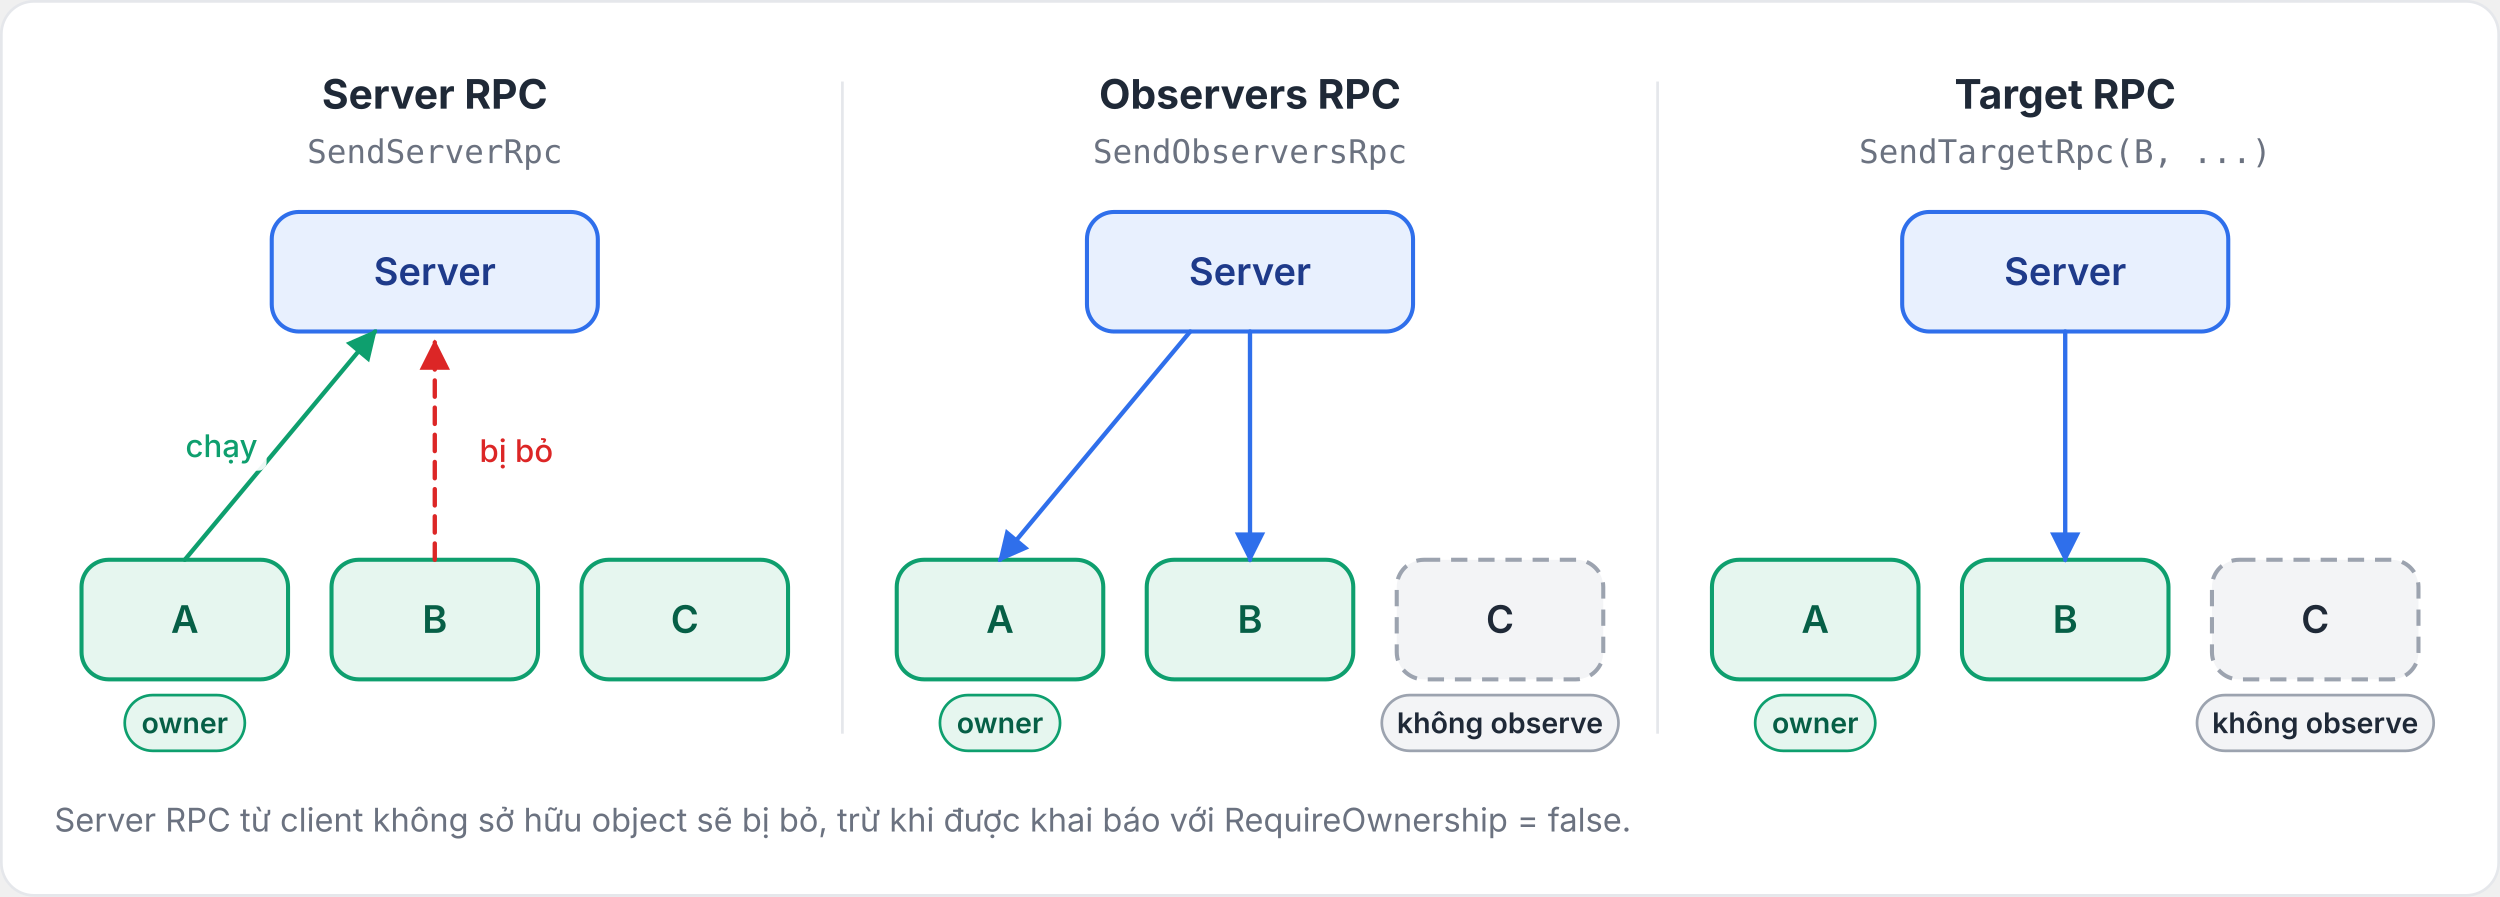
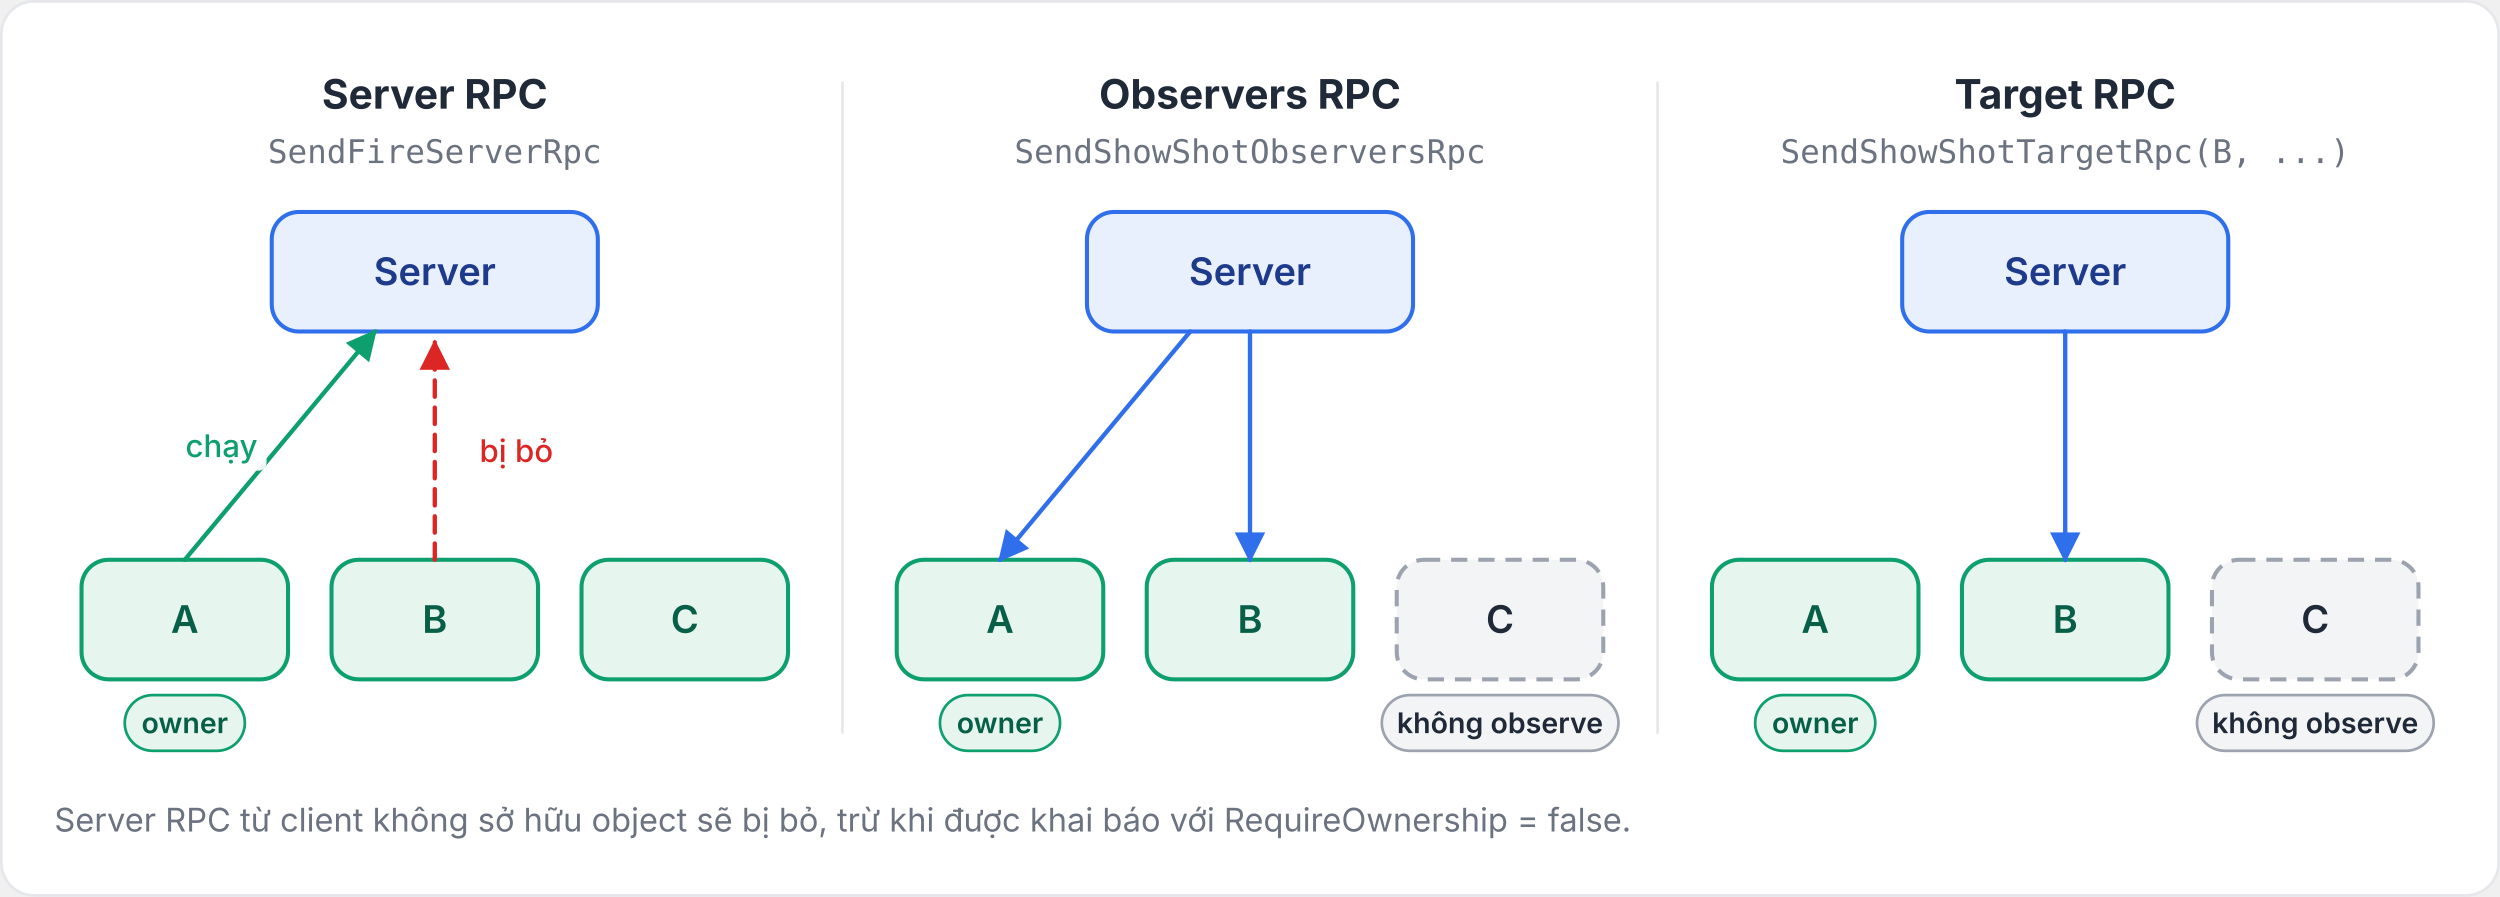
<svg xmlns="http://www.w3.org/2000/svg" width="920" height="330" viewBox="0 0 920 330" role="img" aria-label="Ba loại RPC">
  <defs>
    <marker id="arrow-0E9F6E" viewBox="0 0 10 10" refX="9" refY="5" markerWidth="7" markerHeight="7" orient="auto-start-reverse">
      <path d="M 0 0 L 10 5 L 0 10 z" fill="#0E9F6E" />
    </marker>
    <marker id="arrow-2F6FEB" viewBox="0 0 10 10" refX="9" refY="5" markerWidth="7" markerHeight="7" orient="auto-start-reverse">
      <path d="M 0 0 L 10 5 L 0 10 z" fill="#2F6FEB" />
    </marker>
    <marker id="arrow-DC2626" viewBox="0 0 10 10" refX="9" refY="5" markerWidth="7" markerHeight="7" orient="auto-start-reverse">
      <path d="M 0 0 L 10 5 L 0 10 z" fill="#DC2626" />
    </marker>
  </defs>
  <rect x="0.5" y="0.5" width="919" height="329" rx="12" fill="#FFFFFF" stroke="#E5E7EB" />
  <text x="160.0" y="40.0" font-family="Inter, 'Segoe UI', Roboto, 'Helvetica Neue', Arial, sans-serif" font-size="15" font-weight="700" fill="#1F2937" text-anchor="middle">Server RPC</text>
-   <text x="160.0" y="60.0" font-family="'JetBrains Mono', 'Cascadia Mono', Consolas, Menlo, monospace" font-size="12" font-weight="500" fill="#6B7280" text-anchor="middle">SendServerRpc</text>
+   <text x="160.0" y="60.0" font-family="'JetBrains Mono', 'Cascadia Mono', Consolas, Menlo, monospace" font-size="12" font-weight="500" fill="#6B7280" text-anchor="middle">SendFireServerRpc</text>
  <rect x="100.0" y="78.0" width="120.0" height="44.0" rx="10" fill="#E8F0FE" stroke="#2F6FEB" stroke-width="1.5" />
  <text x="160.0" y="104.9" font-family="Inter, 'Segoe UI', Roboto, 'Helvetica Neue', Arial, sans-serif" font-size="14" font-weight="600" fill="#1E3A8A" text-anchor="middle">Server</text>
  <rect x="30.0" y="206.0" width="76.0" height="44.0" rx="10" fill="#E6F6EF" stroke="#0E9F6E" stroke-width="1.5" />
  <text x="68.0" y="232.9" font-family="Inter, 'Segoe UI', Roboto, 'Helvetica Neue', Arial, sans-serif" font-size="14" font-weight="600" fill="#065F46" text-anchor="middle">A</text>
  <rect x="122.0" y="206.0" width="76.0" height="44.0" rx="10" fill="#E6F6EF" stroke="#0E9F6E" stroke-width="1.5" />
  <text x="160.0" y="232.9" font-family="Inter, 'Segoe UI', Roboto, 'Helvetica Neue', Arial, sans-serif" font-size="14" font-weight="600" fill="#065F46" text-anchor="middle">B</text>
  <rect x="214.0" y="206.0" width="76.0" height="44.0" rx="10" fill="#E6F6EF" stroke="#0E9F6E" stroke-width="1.5" />
  <text x="252.0" y="232.9" font-family="Inter, 'Segoe UI', Roboto, 'Helvetica Neue', Arial, sans-serif" font-size="14" font-weight="600" fill="#065F46" text-anchor="middle">C</text>
  <rect x="45.9" y="255.8" width="44.2" height="20.5" rx="10.25" fill="#E6F6EF" stroke="#0E9F6E" stroke-width="1" />
  <text x="68.0" y="269.8" font-family="Inter, 'Segoe UI', Roboto, 'Helvetica Neue', Arial, sans-serif" font-size="10.5" font-weight="600" fill="#065F46" text-anchor="middle">owner</text>
  <path d="M 68.0 206.0 L 138.0 122.0" fill="none" stroke="#0E9F6E" stroke-width="1.6" stroke-linejoin="round" stroke-linecap="round" marker-end="url(#arrow-0E9F6E)" />
  <rect x="64.8" y="156.7" width="33.3" height="16.5" rx="3" fill="#FFFFFF" fill-opacity="0.92" />
  <text x="81.5" y="168.2" font-family="Inter, 'Segoe UI', Roboto, 'Helvetica Neue', Arial, sans-serif" font-size="11.5" font-weight="500" fill="#0E9F6E" text-anchor="middle">chạy</text>
  <path d="M 160.0 206.0 L 160.0 126.0" fill="none" stroke="#DC2626" stroke-width="1.6" stroke-linejoin="round" stroke-linecap="round" stroke-dasharray="6 4" marker-end="url(#arrow-DC2626)" />
  <rect x="171.3" y="158.5" width="37.4" height="16.5" rx="3" fill="#FFFFFF" fill-opacity="0.92" />
  <text x="190.0" y="170.0" font-family="Inter, 'Segoe UI', Roboto, 'Helvetica Neue', Arial, sans-serif" font-size="11.5" font-weight="500" fill="#DC2626" text-anchor="middle">bị bỏ</text>
  <line x1="310.0" y1="30.0" x2="310.0" y2="270.0" stroke="#E5E7EB" stroke-width="1" />
  <text x="460.0" y="40.0" font-family="Inter, 'Segoe UI', Roboto, 'Helvetica Neue', Arial, sans-serif" font-size="15" font-weight="700" fill="#1F2937" text-anchor="middle">Observers RPC</text>
-   <text x="460.0" y="60.0" font-family="'JetBrains Mono', 'Cascadia Mono', Consolas, Menlo, monospace" font-size="12" font-weight="500" fill="#6B7280" text-anchor="middle">SendObserversRpc</text>
+   <text x="460.0" y="60.0" font-family="'JetBrains Mono', 'Cascadia Mono', Consolas, Menlo, monospace" font-size="12" font-weight="500" fill="#6B7280" text-anchor="middle">SendShowShotObserversRpc</text>
  <rect x="400.0" y="78.0" width="120.0" height="44.0" rx="10" fill="#E8F0FE" stroke="#2F6FEB" stroke-width="1.5" />
  <text x="460.0" y="104.9" font-family="Inter, 'Segoe UI', Roboto, 'Helvetica Neue', Arial, sans-serif" font-size="14" font-weight="600" fill="#1E3A8A" text-anchor="middle">Server</text>
  <rect x="330.0" y="206.0" width="76.0" height="44.0" rx="10" fill="#E6F6EF" stroke="#0E9F6E" stroke-width="1.5" />
  <text x="368.0" y="232.9" font-family="Inter, 'Segoe UI', Roboto, 'Helvetica Neue', Arial, sans-serif" font-size="14" font-weight="600" fill="#065F46" text-anchor="middle">A</text>
  <rect x="422.0" y="206.0" width="76.0" height="44.0" rx="10" fill="#E6F6EF" stroke="#0E9F6E" stroke-width="1.5" />
  <text x="460.0" y="232.9" font-family="Inter, 'Segoe UI', Roboto, 'Helvetica Neue', Arial, sans-serif" font-size="14" font-weight="600" fill="#065F46" text-anchor="middle">B</text>
  <rect x="514.0" y="206.0" width="76.0" height="44.0" rx="10" fill="#F3F4F6" stroke="#9CA3AF" stroke-width="1.5" stroke-dasharray="6 4" />
  <text x="552.0" y="232.9" font-family="Inter, 'Segoe UI', Roboto, 'Helvetica Neue', Arial, sans-serif" font-size="14" font-weight="600" fill="#1F2937" text-anchor="middle">C</text>
  <rect x="345.9" y="255.8" width="44.2" height="20.5" rx="10.25" fill="#E6F6EF" stroke="#0E9F6E" stroke-width="1" />
  <text x="368.0" y="269.8" font-family="Inter, 'Segoe UI', Roboto, 'Helvetica Neue', Arial, sans-serif" font-size="10.5" font-weight="600" fill="#065F46" text-anchor="middle">owner</text>
  <rect x="508.5" y="255.8" width="87.1" height="20.5" rx="10.25" fill="#F3F4F6" stroke="#9CA3AF" stroke-width="1" />
  <text x="552.0" y="269.8" font-family="Inter, 'Segoe UI', Roboto, 'Helvetica Neue', Arial, sans-serif" font-size="10.5" font-weight="600" fill="#1F2937" text-anchor="middle">không observe</text>
  <path d="M 438.0 122.0 L 368.0 206.0" fill="none" stroke="#2F6FEB" stroke-width="1.6" stroke-linejoin="round" stroke-linecap="round" marker-end="url(#arrow-2F6FEB)" />
  <path d="M 460.0 122.0 L 460.0 206.0" fill="none" stroke="#2F6FEB" stroke-width="1.6" stroke-linejoin="round" stroke-linecap="round" marker-end="url(#arrow-2F6FEB)" />
  <line x1="610.0" y1="30.0" x2="610.0" y2="270.0" stroke="#E5E7EB" stroke-width="1" />
  <text x="760.0" y="40.0" font-family="Inter, 'Segoe UI', Roboto, 'Helvetica Neue', Arial, sans-serif" font-size="15" font-weight="700" fill="#1F2937" text-anchor="middle">Target RPC</text>
-   <text x="760.0" y="60.0" font-family="'JetBrains Mono', 'Cascadia Mono', Consolas, Menlo, monospace" font-size="12" font-weight="500" fill="#6B7280" text-anchor="middle">SendTargetRpc(B, ...)</text>
+   <text x="760.0" y="60.0" font-family="'JetBrains Mono', 'Cascadia Mono', Consolas, Menlo, monospace" font-size="12" font-weight="500" fill="#6B7280" text-anchor="middle">SendShowShotTargetRpc(B, ...)</text>
  <rect x="700.0" y="78.0" width="120.0" height="44.0" rx="10" fill="#E8F0FE" stroke="#2F6FEB" stroke-width="1.5" />
  <text x="760.0" y="104.9" font-family="Inter, 'Segoe UI', Roboto, 'Helvetica Neue', Arial, sans-serif" font-size="14" font-weight="600" fill="#1E3A8A" text-anchor="middle">Server</text>
  <rect x="630.0" y="206.0" width="76.0" height="44.0" rx="10" fill="#E6F6EF" stroke="#0E9F6E" stroke-width="1.5" />
  <text x="668.0" y="232.9" font-family="Inter, 'Segoe UI', Roboto, 'Helvetica Neue', Arial, sans-serif" font-size="14" font-weight="600" fill="#065F46" text-anchor="middle">A</text>
  <rect x="722.0" y="206.0" width="76.0" height="44.0" rx="10" fill="#E6F6EF" stroke="#0E9F6E" stroke-width="1.5" />
  <text x="760.0" y="232.9" font-family="Inter, 'Segoe UI', Roboto, 'Helvetica Neue', Arial, sans-serif" font-size="14" font-weight="600" fill="#065F46" text-anchor="middle">B</text>
  <rect x="814.0" y="206.0" width="76.0" height="44.0" rx="10" fill="#F3F4F6" stroke="#9CA3AF" stroke-width="1.5" stroke-dasharray="6 4" />
  <text x="852.0" y="232.9" font-family="Inter, 'Segoe UI', Roboto, 'Helvetica Neue', Arial, sans-serif" font-size="14" font-weight="600" fill="#1F2937" text-anchor="middle">C</text>
  <rect x="645.9" y="255.8" width="44.2" height="20.5" rx="10.25" fill="#E6F6EF" stroke="#0E9F6E" stroke-width="1" />
  <text x="668.0" y="269.8" font-family="Inter, 'Segoe UI', Roboto, 'Helvetica Neue', Arial, sans-serif" font-size="10.5" font-weight="600" fill="#065F46" text-anchor="middle">owner</text>
  <rect x="808.5" y="255.8" width="87.1" height="20.5" rx="10.25" fill="#F3F4F6" stroke="#9CA3AF" stroke-width="1" />
  <text x="852.0" y="269.8" font-family="Inter, 'Segoe UI', Roboto, 'Helvetica Neue', Arial, sans-serif" font-size="10.5" font-weight="600" fill="#1F2937" text-anchor="middle">không observe</text>
  <path d="M 760.0 122.0 L 760.0 206.0" fill="none" stroke="#2F6FEB" stroke-width="1.6" stroke-linejoin="round" stroke-linecap="round" marker-end="url(#arrow-2F6FEB)" />
  <text x="20.0" y="306.0" font-family="Inter, 'Segoe UI', Roboto, 'Helvetica Neue', Arial, sans-serif" font-size="12" font-weight="400" fill="#6B7280" text-anchor="start">Server RPC từ client không sở hữu object sẽ bị bỏ, trừ khi được khai báo với RequireOwnership = false.</text>
</svg>
